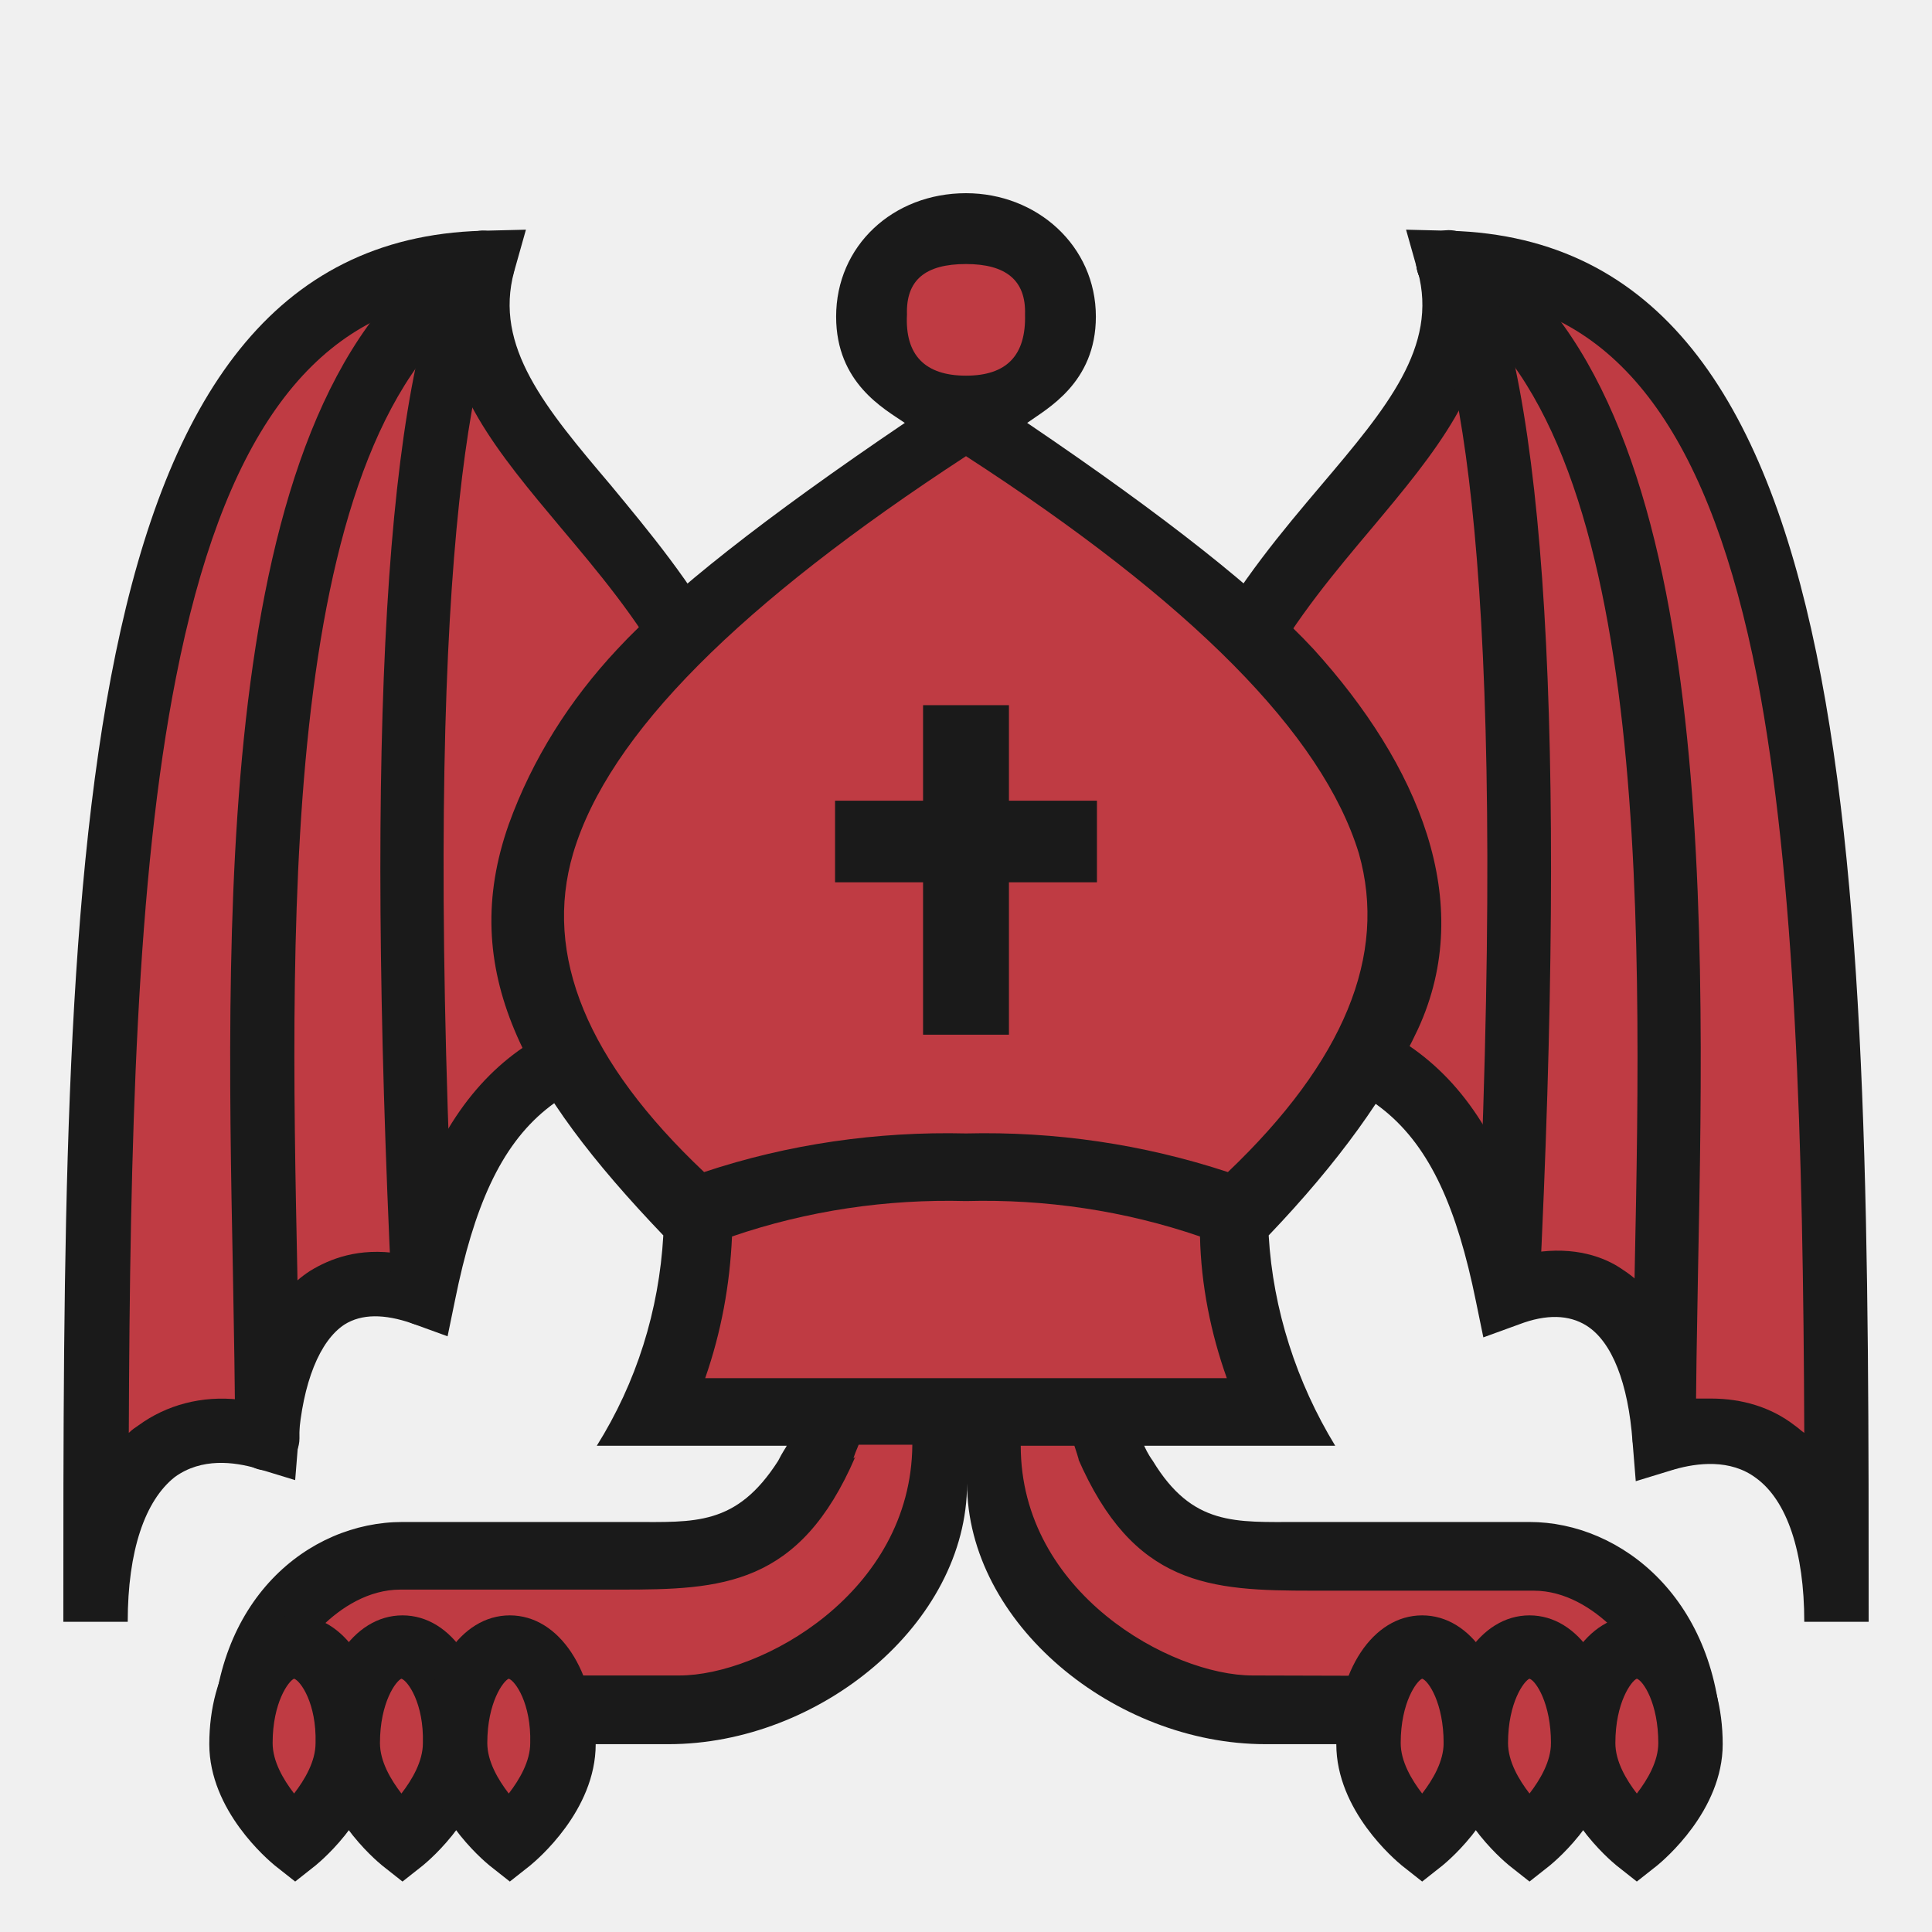
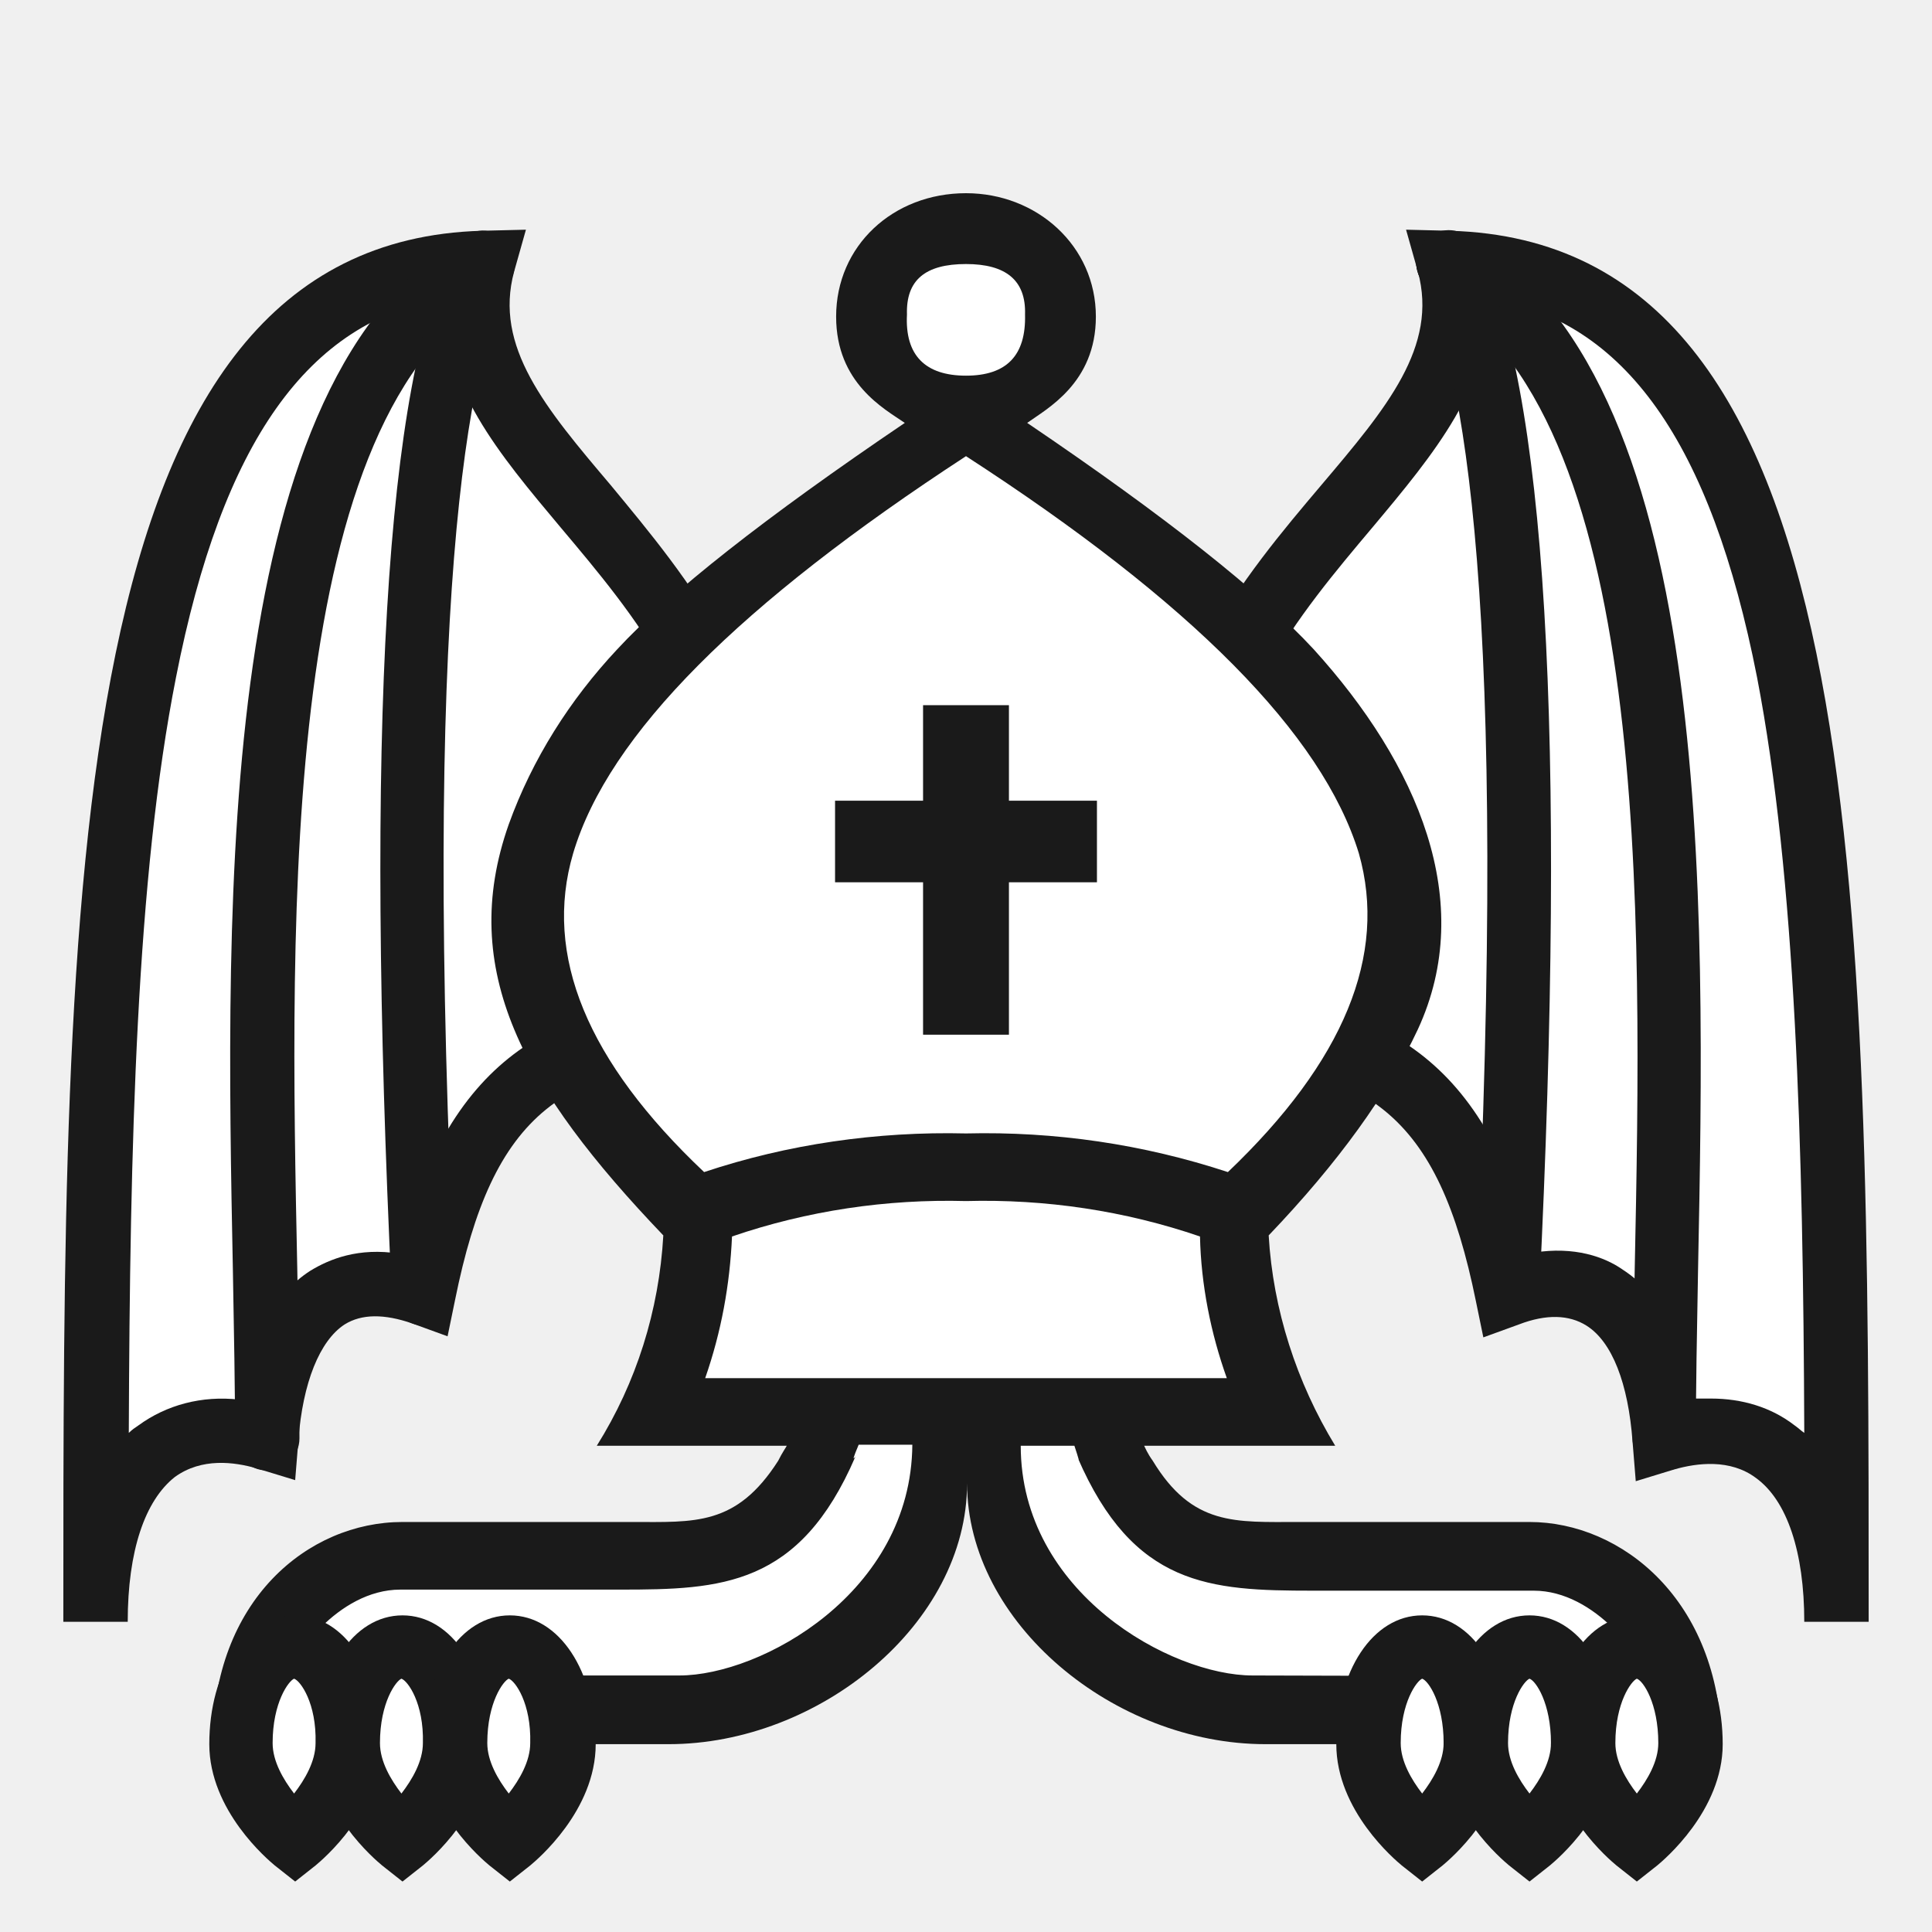
<svg xmlns="http://www.w3.org/2000/svg" version="1.1" id="Layer_1" x="0px" y="0px" viewBox="0 0 180 180" style="enable-background:new 0 0 180 180;" xml:space="preserve">
  <style type="text/css">
	.st0{fill:none;}
- 	.st1{fill:#BF3B43;}
+ 	.st1{fill:#fff;}
	.st2{fill:#1A1A1A;}
</style>
  <g>
    <rect class="st0" width="180" height="180" />
    <g>
      <g id="wings_1_">
        <g>
          <g>
            <path class="st1" d="M70,81.1C70,51.5,40,42.5,45,24.5c-36,1-36,58.3-36,126.6c0-14.4,7.1-19.8,16-17.1       c0.9-11.2,6.1-16.6,14.6-13.5c4-19.7,12.8-24.9,30.5-24.9V81.1z" />
            <path class="st2" d="M11.9,151.1h-6c0-68.9,0-128.5,39-129.6l4.1-0.1l-1.1,3.9c-1.9,7,2.9,12.7,9,19.9C64,53.8,73,64.4,73,81.1       v17.5h-3c-17.7,0-24.1,5.2-27.6,22.5l-0.7,3.4l-3.3-1.2c-2.6-0.9-4.7-0.9-6.3,0.1c-2.3,1.5-3.9,5.4-4.3,10.8l-0.3,3.7l-3.6-1.1       c-2.1-0.6-5.1-1-7.6,0.8C13.5,139.8,11.9,144.5,11.9,151.1z M41.4,27.8c-12.7,2.1-20.7,13.4-25,35.3       c-3.7,18.7-4.3,43.5-4.4,70.4c0.3-0.3,0.6-0.5,0.9-0.7c2.6-1.9,5.9-2.8,9.4-2.4c1-5.7,3.2-9.8,6.6-12c1.8-1.1,4.5-2.2,8.3-1.6       C41.9,98,52.2,93.2,67,92.7V81.1c0-14.5-7.9-23.8-14.8-32C46.5,42.3,41.1,35.9,41.4,27.8z" />
          </g>
          <g>
            <path class="st2" d="M24.9,137c-1.7,0-3-1.3-3-3c0-4.7-0.1-9.9-0.2-15.5C21,83.3,20.1,35,43.5,21.9c1.4-0.8,3.3-0.3,4.1,1.2       c0.8,1.4,0.3,3.3-1.2,4.1C26.1,38.5,27,84.7,27.7,118.4c0.1,5.6,0.2,10.8,0.2,15.6C27.9,135.7,26.5,137,24.9,137z" />
          </g>
          <g>
            <path class="st2" d="M39.5,123.5c-1.6,0-2.9-1.2-3-2.9c-2.5-52.4-0.6-85.2,5.8-97.5c0.8-1.5,2.6-2,4-1.3c1.5,0.8,2,2.6,1.3,4       c-4.1,7.8-8.3,30.5-5.2,94.5c0.1,1.7-1.2,3.1-2.9,3.1C39.6,123.5,39.5,123.5,39.5,123.5z" />
          </g>
        </g>
        <g>
          <g>
            <path class="st1" d="M110,81.1c0-29.6,30.1-38.6,25.1-56.6c36,1,36,58.3,36,126.6c0-14.4-7.1-19.8-16-17.1       c-0.9-11.2-6.1-16.6-14.6-13.5c-4-19.7-12.8-24.9-30.5-24.9V81.1z" />
            <path class="st2" d="M174.1,151.1h-6c0-6.5-1.6-11.3-4.5-13.4c-2.4-1.8-5.5-1.4-7.6-0.8l-3.6,1.1l-0.3-3.7       c-0.4-5.4-1.9-9.3-4.3-10.8c-1.6-1-3.7-1.1-6.3-0.1l-3.3,1.2l-0.7-3.4c-3.5-17.2-9.9-22.5-27.6-22.5h-3V81.1       c0-16.7,9-27.4,16.2-35.9c6.1-7.2,10.9-12.9,9-19.9l-1.1-3.9l4.1,0.1C174.1,22.6,174.1,82.1,174.1,151.1z M159.4,130.3       c2.9,0,5.6,0.8,7.8,2.5c0.3,0.2,0.6,0.5,0.9,0.7c-0.1-26.9-0.8-51.7-4.4-70.4c-4.3-21.9-12.3-33.2-25-35.3       c0.3,8-5.1,14.5-10.8,21.3c-6.9,8.2-14.8,17.5-14.8,32v11.5c14.8,0.5,25.1,5.3,29.8,24.1c3.8-0.6,6.6,0.4,8.3,1.6       c3.4,2.2,5.6,6.3,6.6,12C158.3,130.3,158.8,130.3,159.4,130.3z" />
          </g>
          <g>
            <path class="st2" d="M155.1,137c-1.7,0-3-1.3-3-3c0-4.7,0.1-10,0.2-15.6c0.7-33.7,1.5-79.9-18.8-91.3c-1.4-0.8-2-2.6-1.2-4.1       c0.8-1.4,2.6-2,4.1-1.2c23.4,13.1,22.5,61.4,21.8,96.7c-0.1,5.5-0.2,10.8-0.2,15.5C158.1,135.7,156.8,137,155.1,137z" />
          </g>
          <g>
            <path class="st2" d="M140.5,123.5c0,0-0.1,0-0.1,0c-1.7-0.1-2.9-1.5-2.9-3.1c3.1-63.9-1.1-86.6-5.2-94.5       c-0.8-1.5-0.2-3.3,1.3-4c1.5-0.8,3.3-0.2,4,1.3c6.4,12.3,8.4,45.1,5.8,97.5C143.5,122.2,142.1,123.5,140.5,123.5z" />
          </g>
        </g>
      </g>
      <g>
        <path class="st1" d="M64.2,110.6l0.9,0.8l1.2-0.4c7.7-2.5,15.7-3.7,23.8-3.5c8.1-0.2,16.1,1,23.8,3.5l1.2,0.4l0.9-0.8     c11.3-10.8,15.6-21.4,12.7-31.7c-3.6-11.6-15.8-24-37.4-38L90,40.1l-1.1,0.7C67.2,54.9,55,67.4,51.5,78.9l0,0     C48.5,89.2,52.8,99.8,64.2,110.6z" />
        <path class="st1" d="M78.1,134c-0.2,0.5-0.3,1-0.4,1.5c-4.5,10.1-10.5,10.6-19.8,10.6H37.3c-6.8,0-12.3,7.2-12.3,10v2h38.4     c8.2,0,23.5-8,23.6-23.4v-2h-8.4L78.1,134z" />
        <path class="st1" d="M113.8,113.8l-1.3-0.4c-7.2-2.4-14.8-3.6-22.4-3.4c-7.6-0.2-15.2,0.9-22.5,3.4l-1.3,0.5v1.4     c-0.2,4.3-1,8.6-2.4,12.6l-0.8,2.6h54.1l-0.9-2.6c-1.4-4.1-2.2-8.3-2.4-12.6L113.8,113.8z" />
        <path class="st1" d="M142.7,146.2h-20.6c-9.6,0-15.3-0.5-19.8-10.6c-0.1-0.5-0.2-1-0.4-1.5l-0.5-1.3h-8.4v2     c0,15.2,15.6,23.4,23.6,23.4H155v-2C155,153.4,149.4,146.2,142.7,146.2z" />
        <path class="st2" d="M142.5,141.8H121c-5.9,0-9.9,0.4-13.6-5.7c-0.5-0.7-0.7-1.2-0.8-1.4h17.8c-3.6-5.9-5.8-12.7-6.2-19.6     c6.5-6.8,11.1-13.2,13.9-19.2c5.5-11.9,0-24.7-9.7-35.4c-4.9-5.3-13.7-12.3-26.7-21.1c1.8-1.3,6.4-3.7,6.4-9.9     c0-6.6-5.5-11.5-12.1-11.5c-6.8,0-12.1,4.9-12.1,11.5c0,6.2,4.5,8.6,6.4,9.9c-13,8.8-21.9,15.8-26.8,21.1     c-4.4,4.7-7.9,10.2-10.1,16.3c-4.8,13.6,1.4,24.7,14.4,38.3c-0.4,7-2.5,13.7-6.2,19.6h17.7c-0.1,0.2-0.4,0.6-0.8,1.4     c-3.9,6.1-7.8,5.7-13.6,5.7H37.5c-8.8,0-17.7,7.3-17.7,20.7h42.5c14,0,27.8-11.2,27.8-24.3c0,13,13.7,24.3,27.8,24.3h42.5     C160.2,149.1,151.1,141.8,142.5,141.8z M53.4,79.5C56.7,68.4,69,56.2,90,42.5c21,13.6,33.2,25.9,36.6,37     c2.7,9.5-1.4,19.4-12.2,29.7c-7.9-2.6-16.1-3.8-24.4-3.6c-8.3-0.2-16.6,1-24.4,3.6C54.7,98.9,50.6,89,53.4,79.5z M63.3,156.1H27     c0-1.4,4.4-8,10.3-8h20.5c9.4,0,16.7-0.3,21.9-12.4c-0.3,0.4-0.2,0.1,0.3-1.1h5C84.9,148.4,70.9,156.1,63.3,156.1z M65.7,128.4     c1.5-4.3,2.3-8.7,2.5-13.2c7-2.4,14.4-3.5,21.8-3.3c7.4-0.2,14.8,0.9,21.8,3.3c0.1,4.5,1,9,2.5,13.2L65.7,128.4L65.7,128.4z      M116.7,156.1c-7.6,0-21.6-7.7-21.6-21.4h5c0.4,1.2,0.5,1.6,0.3,1.1c5.2,12,12.3,12.4,21.9,12.4h20.6c5.8,0,10.3,6.5,10.3,8     L116.7,156.1z" />
        <path class="st1" d="M90,24.6c3.7,0,5.6,1.5,5.5,4.7c0.1,3.8-1.7,5.7-5.5,5.7s-5.7-1.9-5.5-5.7C84.4,26.1,86.2,24.6,90,24.6z" />
        <polygon class="st2" points="94,96.4 94,82.2 102.2,82.2 102.2,74.6 94,74.6 94,65.7 86,65.7 86,74.6 77.8,74.6 77.8,82.2     86,82.2 86,96.4    " />
      </g>
      <g id="claws_1_">
        <g>
          <g>
            <path class="st1" d="M32.5,162.5c0,5-5,9-5,9s-5-4-5-9s2.2-9,5-9S32.5,157.5,32.5,162.5z" />
            <path class="st2" d="M27.5,175.3l-1.9-1.5c-0.6-0.5-6.1-5.1-6.1-11.3c0-6.8,3.4-12,8-12s8,5.2,8,12c0,6.2-5.5,10.8-6.1,11.3       L27.5,175.3z M27.4,156.4c-0.5,0.2-2,2.2-2,6c0,1.7,1,3.4,2,4.7c1-1.3,2-3,2-4.7C29.5,158.7,28,156.6,27.4,156.4z" />
          </g>
          <g>
            <path class="st1" d="M42.5,162.5c0,5-5,9-5,9s-5-4-5-9s2.2-9,5-9S42.5,157.5,42.5,162.5z" />
            <path class="st2" d="M37.5,175.3l-1.9-1.5c-0.6-0.5-6.1-5.1-6.1-11.3c0-6.8,3.4-12,8-12s8,5.2,8,12c0,6.2-5.5,10.8-6.1,11.3       L37.5,175.3z M37.4,156.4c-0.5,0.2-2,2.2-2,6c0,1.7,1,3.4,2,4.7c1-1.3,2-3,2-4.7C39.5,158.7,38,156.6,37.4,156.4z" />
          </g>
          <g>
            <path class="st1" d="M52.5,162.5c0,5-5,9-5,9s-5-4-5-9s2.2-9,5-9S52.5,157.5,52.5,162.5z" />
            <path class="st2" d="M47.5,175.3l-1.9-1.5c-0.6-0.5-6.1-5.1-6.1-11.3c0-6.8,3.4-12,8-12s8,5.2,8,12c0,6.2-5.5,10.8-6.1,11.3       L47.5,175.3z M47.4,156.4c-0.5,0.2-2,2.2-2,6c0,1.7,1,3.4,2,4.7c1-1.3,2-3,2-4.7C49.5,158.7,48,156.6,47.4,156.4z" />
          </g>
        </g>
        <g>
          <g>
            <path class="st1" d="M137.5,162.5c0,5-5,9-5,9s-5-4-5-9s2.2-9,5-9C135.3,153.5,137.5,157.5,137.5,162.5z" />
            <path class="st2" d="M132.5,175.3l-1.9-1.5c-0.6-0.5-6.1-5.1-6.1-11.3c0-6.8,3.4-12,8-12s8,5.2,8,12c0,6.2-5.5,10.8-6.1,11.3       L132.5,175.3z M132.5,156.4c-0.5,0.2-2,2.2-2,6c0,1.7,1,3.4,2,4.7c1-1.3,2-3,2-4.7C134.5,158.7,133.1,156.6,132.5,156.4z" />
          </g>
          <g>
            <path class="st1" d="M147.5,162.5c0,5-5,9-5,9s-5-4-5-9s2.2-9,5-9C145.3,153.5,147.5,157.5,147.5,162.5z" />
            <path class="st2" d="M142.5,175.3l-1.9-1.5c-0.6-0.5-6.1-5.1-6.1-11.3c0-6.8,3.4-12,8-12s8,5.2,8,12c0,6.2-5.5,10.8-6.1,11.3       L142.5,175.3z M142.5,156.4c-0.5,0.2-2,2.2-2,6c0,1.7,1,3.4,2,4.7c1-1.3,2-3,2-4.7C144.5,158.7,143.1,156.6,142.5,156.4z" />
          </g>
          <g>
            <path class="st1" d="M157.5,162.5c0,5-5,9-5,9s-5-4-5-9s2.2-9,5-9C155.3,153.5,157.5,157.5,157.5,162.5z" />
            <path class="st2" d="M152.5,175.3l-1.9-1.5c-0.6-0.5-6.1-5.1-6.1-11.3c0-6.8,3.4-12,8-12s8,5.2,8,12c0,6.2-5.5,10.8-6.1,11.3       L152.5,175.3z M152.5,156.4c-0.5,0.2-2,2.2-2,6c0,1.7,1,3.4,2,4.7c1-1.3,2-3,2-4.7C154.5,158.7,153.1,156.6,152.5,156.4z" />
          </g>
        </g>
      </g>
    </g>
  </g>
</svg>
